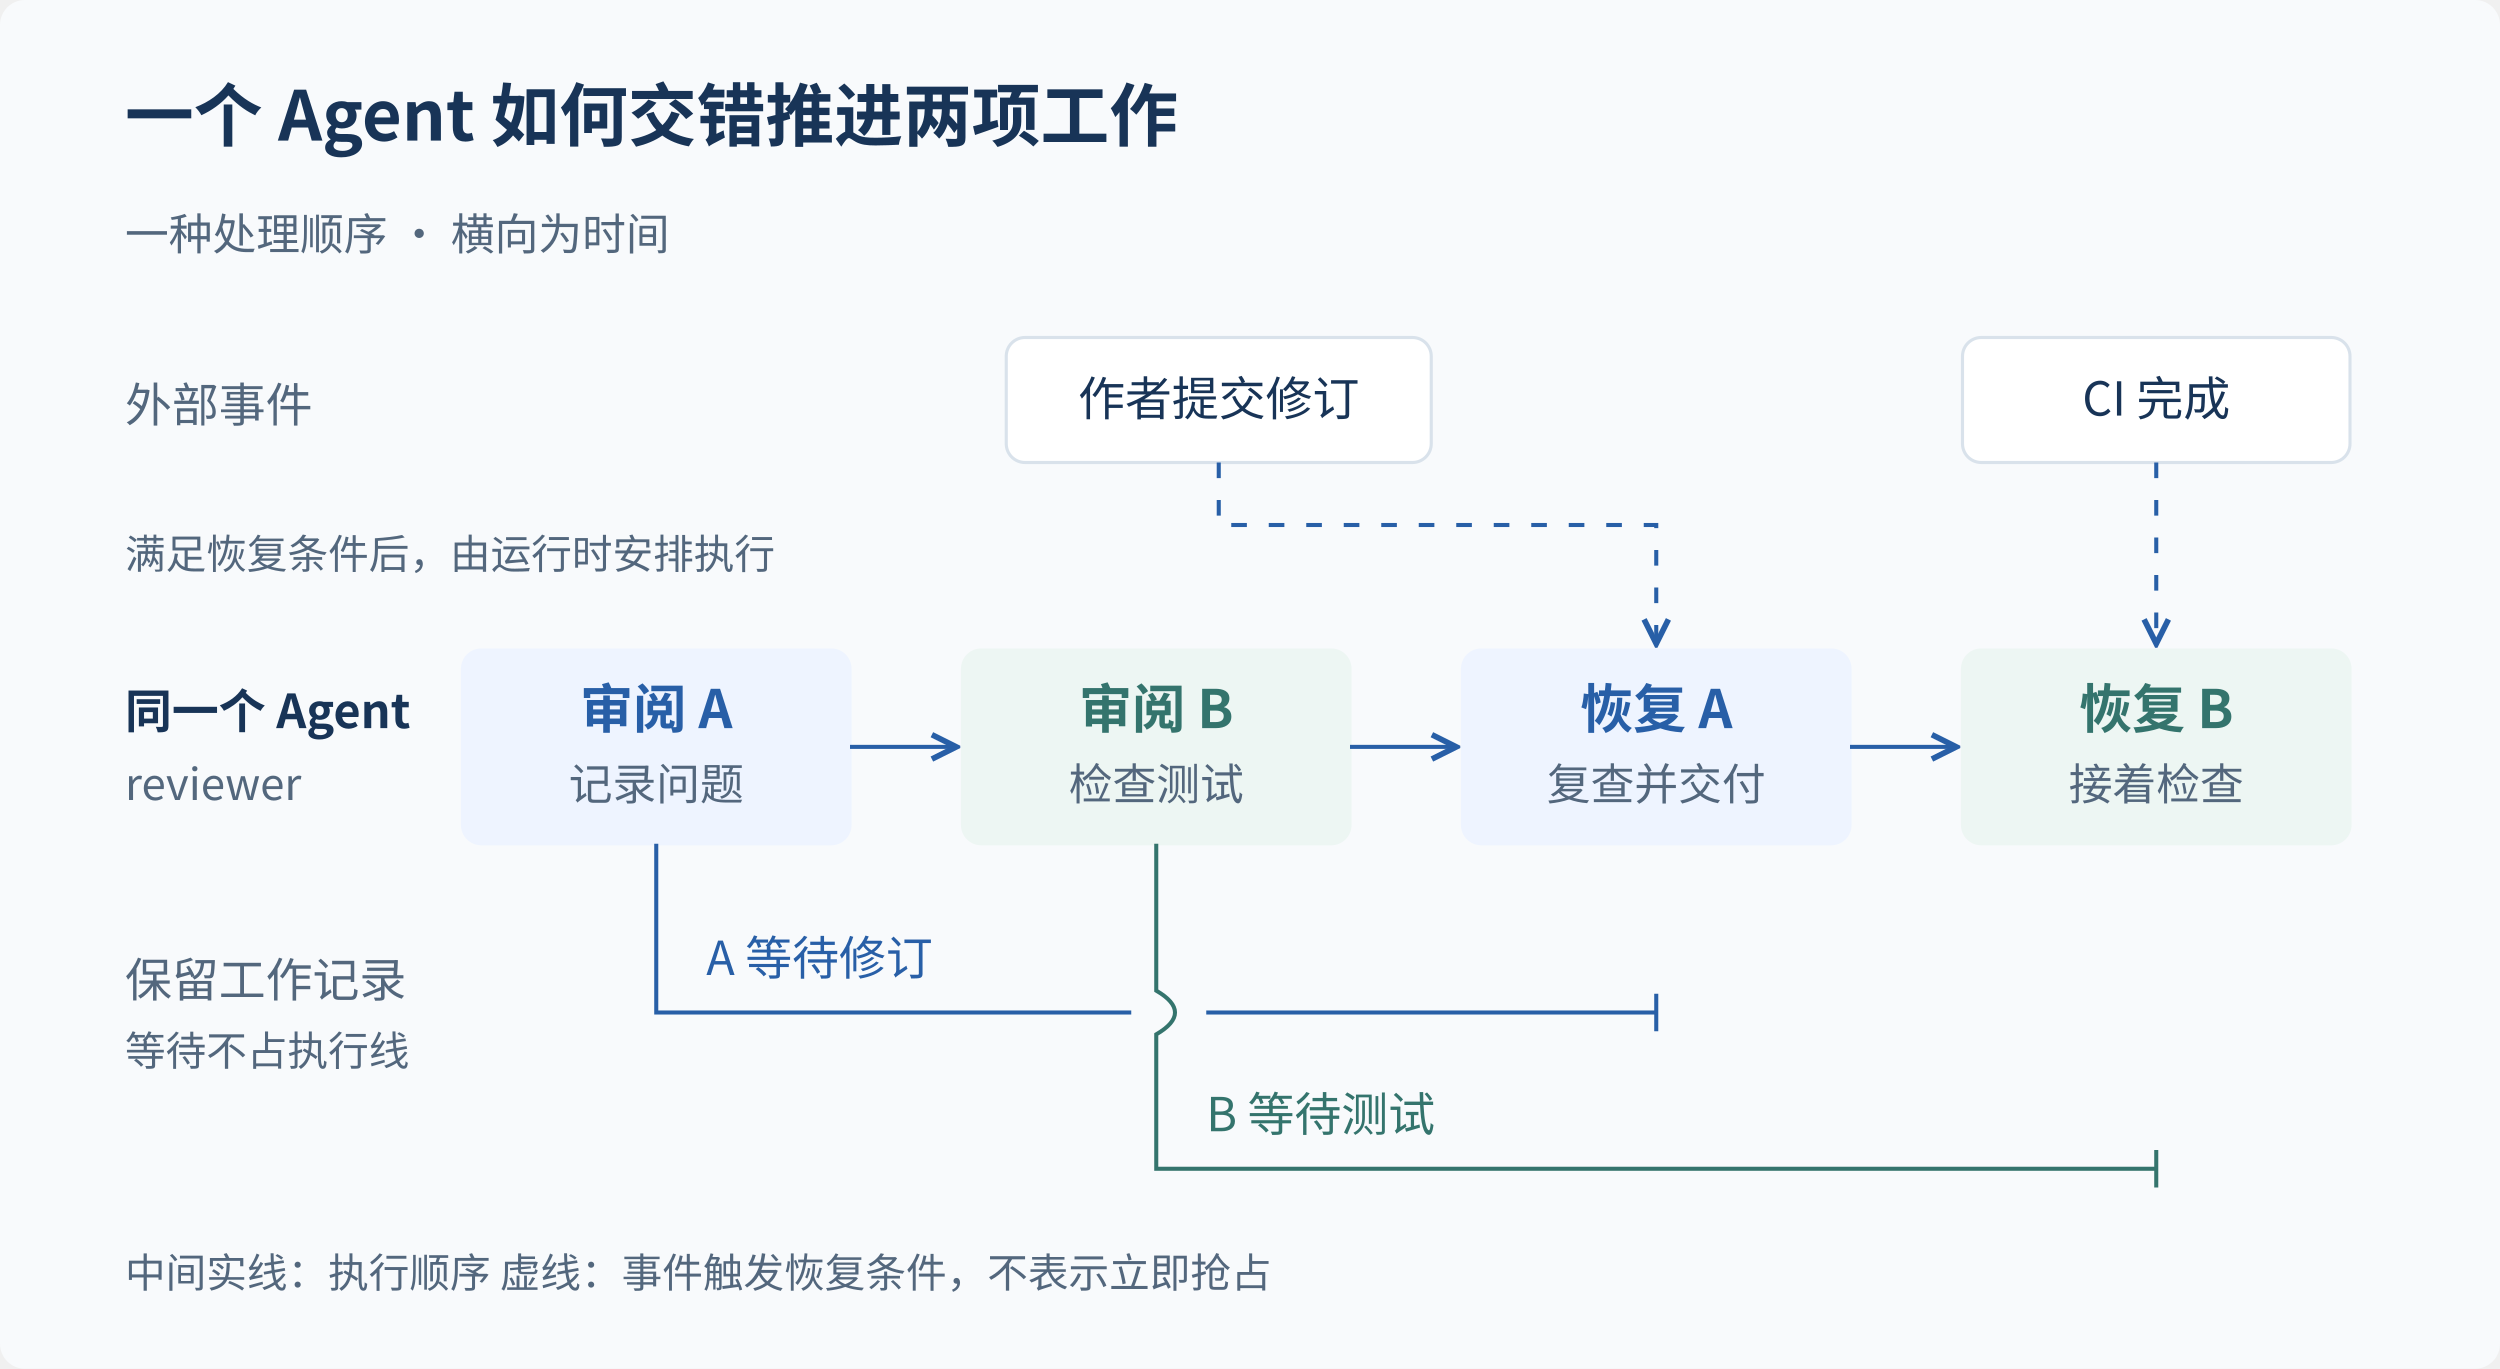
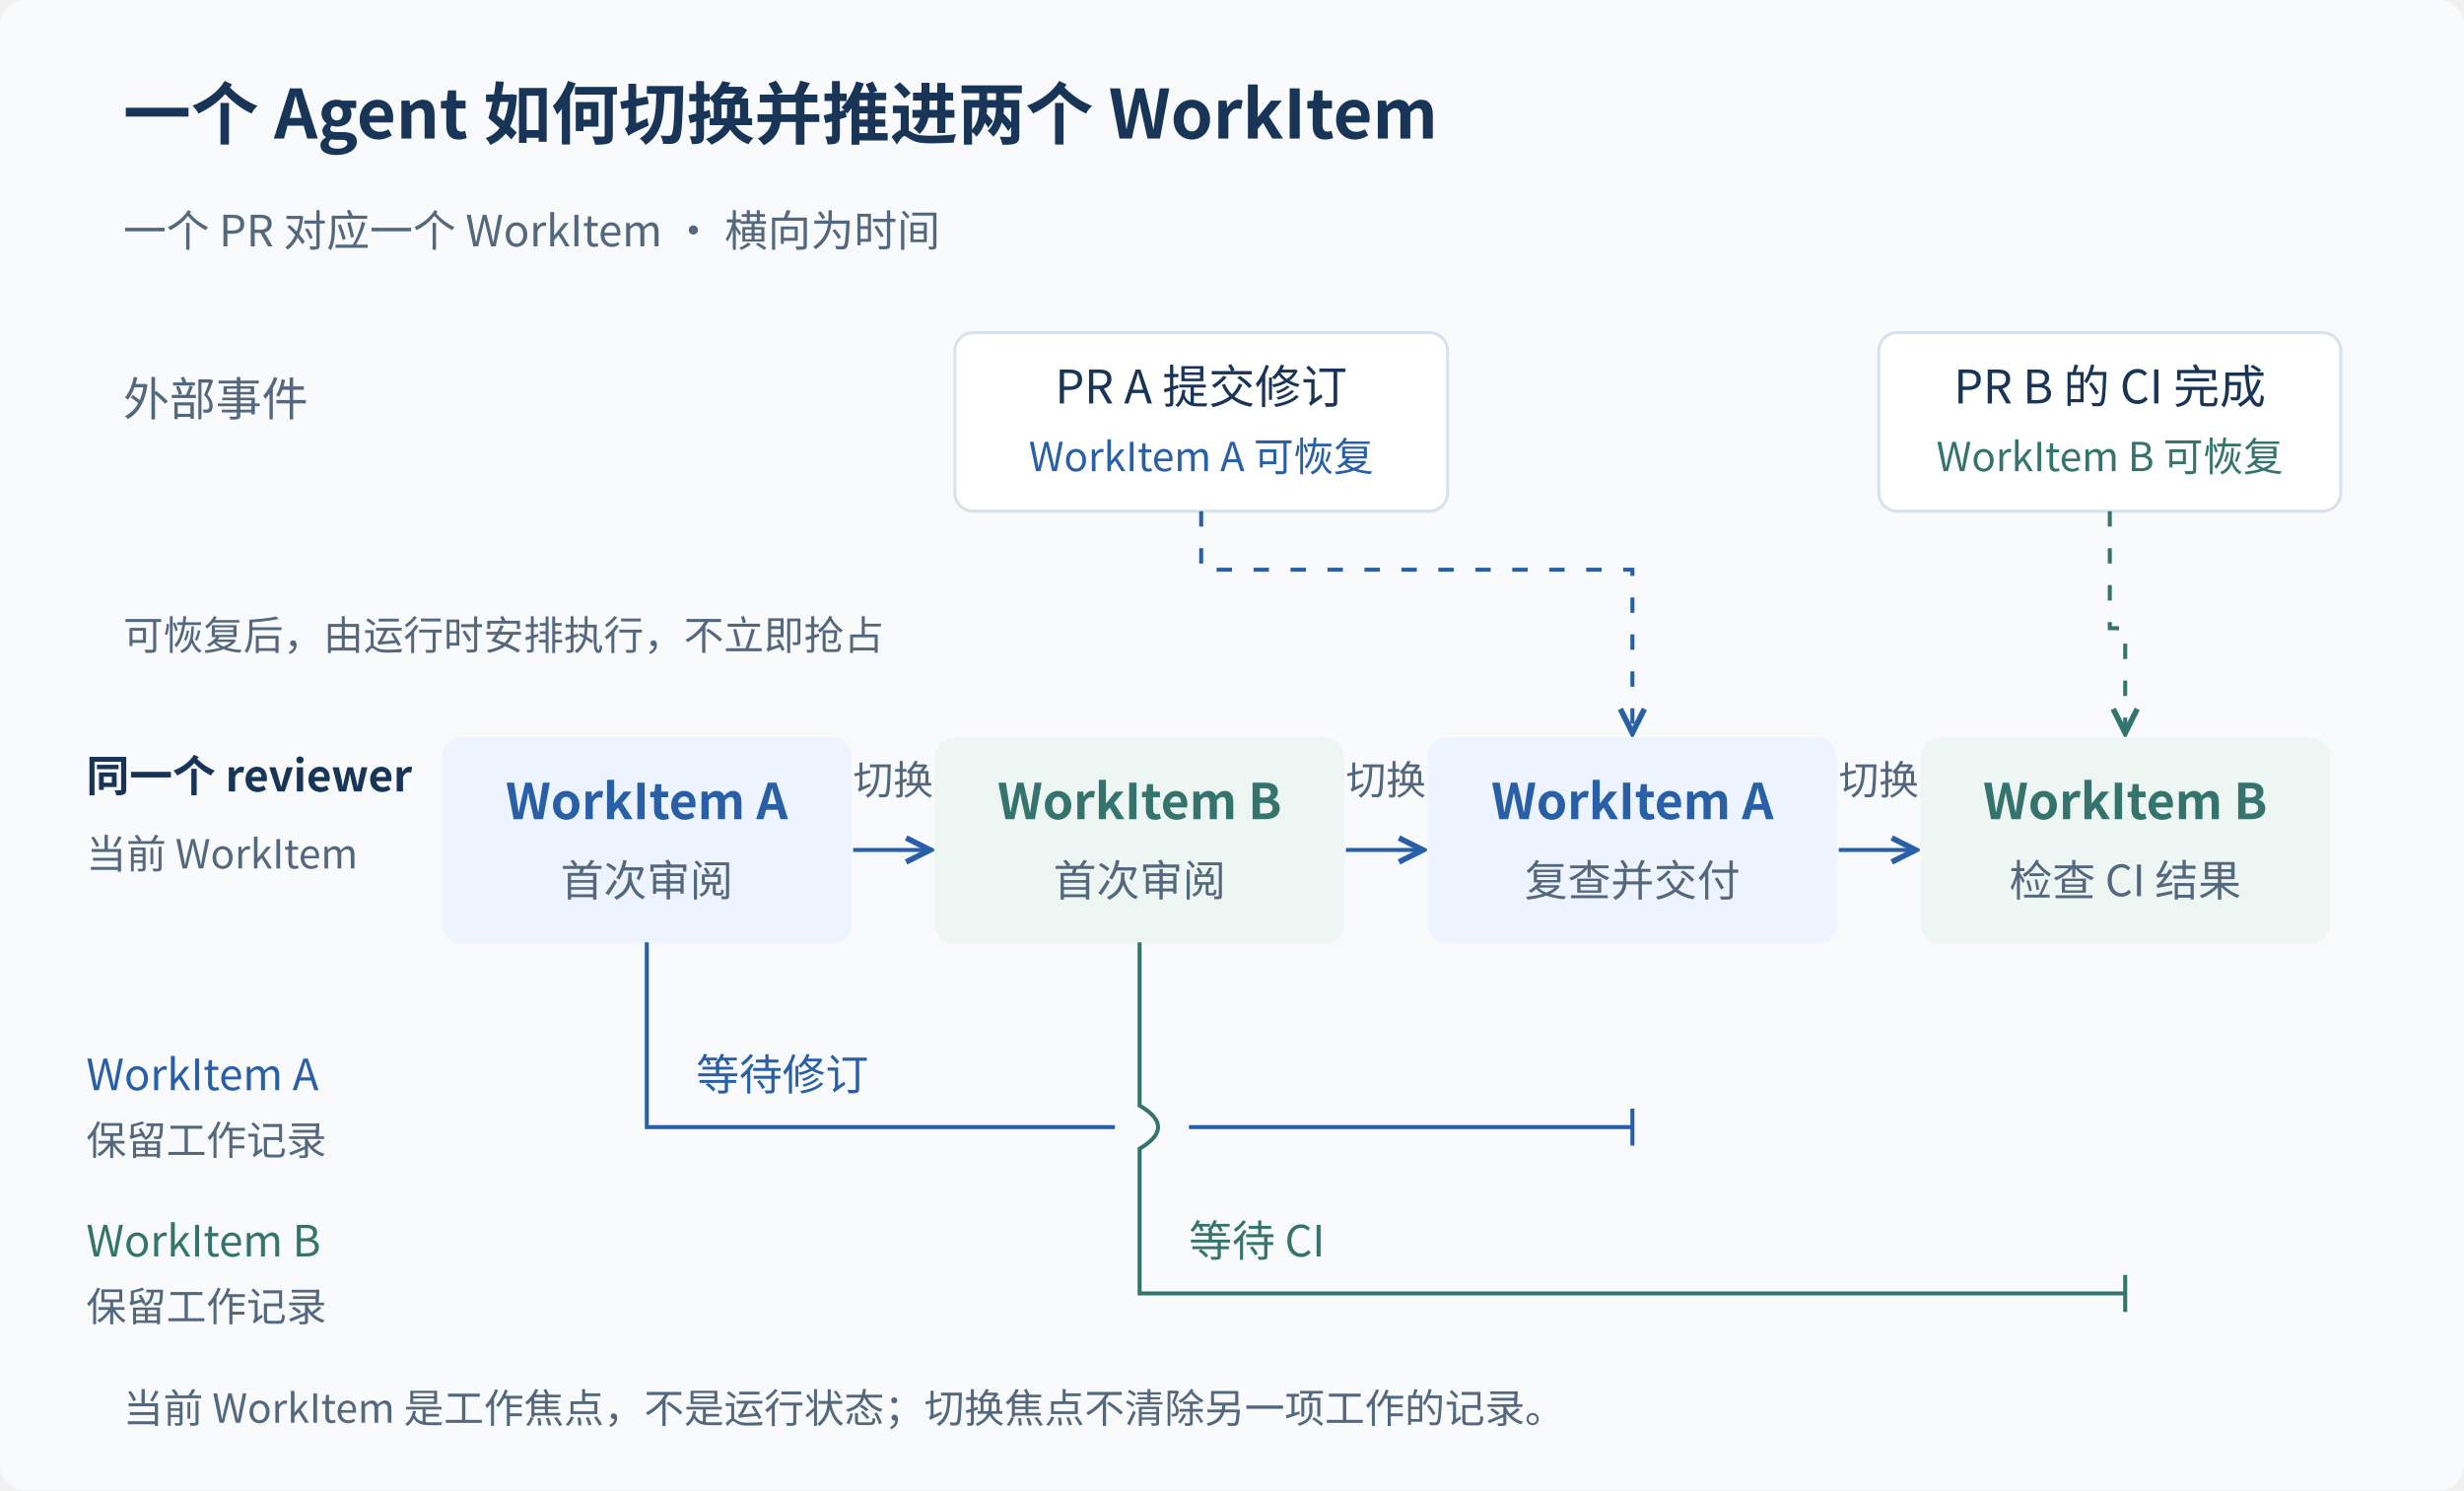
- <svg xmlns="http://www.w3.org/2000/svg" width="800" height="438" viewBox="0 0 800 438" role="img" aria-labelledby="title desc">
+ <svg xmlns="http://www.w3.org/2000/svg" width="800" height="484" viewBox="0 0 800 484" role="img" aria-labelledby="title desc">
  <defs>
    <marker id="arrow" markerWidth="8" markerHeight="8" refX="7" refY="4" orient="auto-start-reverse">
      <path d="M1 1L7 4L1 7" fill="none" stroke="#285fa7" stroke-width="1.4" />
    </marker>
  </defs>
-   <rect width="800" height="438" rx="8" fill="#f8fafc" />
+   <rect width="800" height="484" rx="8" fill="#f8fafc" />
  <g font-family="Noto Sans CJK SC, sans-serif">
-     <text x="40" y="45" font-size="22" fill="#183457" font-weight="600" text-anchor="start">一个 Agent 如何交错推进两项工作</text>
-     <text x="40" y="80" font-size="14" fill="#53677d" font-weight="400" text-anchor="start">一种处理顺序 · 横向为时间</text>
+     <text x="40" y="45" font-size="22" fill="#183457" font-weight="600" text-anchor="start">一个 Agent 如何切换并推进两个 WorkItem</text>
+     <text x="40" y="80" font-size="14" fill="#53677d" font-weight="400" text-anchor="start">一个 PR 对应一个 WorkItem · 横向为时间</text>
    <text x="40" y="135" font-size="15" fill="#53677d" font-weight="400" text-anchor="start">外部事件</text>
-     <rect x="322" y="108" width="136" height="40" rx="6" fill="#fff" stroke="#d9e2eb" />
-     <text x="390.0" y="133" font-size="15" fill="#183457" font-weight="400" text-anchor="middle">作者提交修订</text>
-     <rect x="628" y="108" width="124" height="40" rx="6" fill="#fff" stroke="#d9e2eb" />
-     <text x="690.0" y="133" font-size="15" fill="#183457" font-weight="400" text-anchor="middle">CI 完成</text>
-     <path d="M390 148V168H530V206" fill="none" stroke="#285fa7" stroke-width="1.3" marker-end="url(#arrow)" stroke-dasharray="5 7" />
-     <path d="M690 148V206" fill="none" stroke="#285fa7" stroke-width="1.3" marker-end="url(#arrow)" stroke-dasharray="5 7" />
-     <text x="40" y="182" font-size="13" fill="#53677d" font-weight="400" text-anchor="start">满足恢复条件后，由运行时安排执行</text>
-     <text x="40" y="233" font-size="15" fill="#183457" font-weight="600" text-anchor="start">同一个 Agent</text>
-     <text x="40" y="256" font-size="14" fill="#53677d" font-weight="400" text-anchor="start">reviewer</text>
-     <rect x="148" y="208" width="124" height="62" rx="6" fill="#eef4ff" stroke="#eef4ff" />
-     <text x="210" y="233" font-size="17" fill="#285fa7" font-weight="600" text-anchor="middle">审阅 A</text>
-     <text x="210" y="256" font-size="14" fill="#53677d" font-weight="400" text-anchor="middle">记录问题</text>
-     <path d="M272 239H306" fill="none" stroke="#285fa7" stroke-width="1.3" marker-end="url(#arrow)" />
-     <rect x="308" y="208" width="124" height="62" rx="6" fill="#edf6f3" stroke="#edf6f3" />
-     <text x="370" y="233" font-size="17" fill="#34746d" font-weight="600" text-anchor="middle">审阅 B</text>
-     <text x="370" y="256" font-size="14" fill="#53677d" font-weight="400" text-anchor="middle">检查测试</text>
-     <path d="M432 239H466" fill="none" stroke="#285fa7" stroke-width="1.3" marker-end="url(#arrow)" />
-     <rect x="468" y="208" width="124" height="62" rx="6" fill="#eef4ff" stroke="#eef4ff" />
-     <text x="530" y="233" font-size="17" fill="#285fa7" font-weight="600" text-anchor="middle">恢复 A</text>
-     <text x="530" y="256" font-size="14" fill="#53677d" font-weight="400" text-anchor="middle">复查并交付</text>
-     <path d="M592 239H626" fill="none" stroke="#285fa7" stroke-width="1.3" marker-end="url(#arrow)" />
-     <rect x="628" y="208" width="124" height="62" rx="6" fill="#edf6f3" stroke="#edf6f3" />
-     <text x="690" y="233" font-size="17" fill="#34746d" font-weight="600" text-anchor="middle">恢复 B</text>
-     <text x="690" y="256" font-size="14" fill="#53677d" font-weight="400" text-anchor="middle">接着检查</text>
-     <text x="40" y="319" font-size="15" fill="#53677d" font-weight="400" text-anchor="start">保留工作记录</text>
-     <text x="40" y="341" font-size="13" fill="#53677d" font-weight="400" text-anchor="start">等待不占执行线</text>
-     <path d="M210 270V324H362M386 324H530" fill="none" stroke="#285fa7" stroke-width="1.3" />
-     <path d="M530 318V330" fill="none" stroke="#285fa7" stroke-width="1.3" />
-     <text x="226" y="312" font-size="15" fill="#285fa7" font-weight="400" text-anchor="start">A 等待修订</text>
-     <path d="M370 270V317Q382 324 370 331V374H690" fill="none" stroke="#34746d" stroke-width="1.3" />
-     <path d="M690 368V380" fill="none" stroke="#34746d" stroke-width="1.3" />
-     <text x="386" y="362" font-size="15" fill="#34746d" font-weight="400" text-anchor="start">B 等待测试</text>
-     <text x="40" y="412" font-size="13" fill="#53677d" font-weight="400" text-anchor="start">中间实线：执行顺序    虚线：事件触发恢复条件，不表示立即抢占</text>
+     <rect x="310" y="108" width="160" height="58" rx="6" fill="#fff" stroke="#d9e2eb" />
+     <text x="390.0" y="131" font-size="15" fill="#183457" font-weight="400" text-anchor="middle">PR A 提交修订</text>
+     <text x="390.0" y="153" font-size="13" fill="#285fa7" font-weight="400" text-anchor="middle">WorkItem A 可恢复</text>
+     <rect x="610" y="108" width="150" height="58" rx="6" fill="#fff" stroke="#d9e2eb" />
+     <text x="685.0" y="131" font-size="15" fill="#183457" font-weight="400" text-anchor="middle">PR B 的 CI 完成</text>
+     <text x="685.0" y="153" font-size="13" fill="#34746d" font-weight="400" text-anchor="middle">WorkItem B 可恢复</text>
+     <path d="M390 166V185H530V238" fill="none" stroke="#285fa7" stroke-width="1.3" marker-end="url(#arrow)" stroke-dasharray="5 7" />
+     <defs>
+       <marker id="arrow-16" markerWidth="8" markerHeight="8" refX="7" refY="4" orient="auto-start-reverse">
+         <path d="M1 1L7 4L1 7" fill="none" stroke="#34746d" stroke-width="1.4" />
+       </marker>
+     </defs>
+     <path d="M685 166V204H690V238" fill="none" stroke="#34746d" stroke-width="1.3" marker-end="url(#arrow-16)" stroke-dasharray="5 7" />
+     <text x="40" y="211" font-size="13" fill="#53677d" font-weight="400" text-anchor="start">可恢复后，由运行时安排执行，不立即抢占</text>
+     <text x="28" y="257" font-size="14" fill="#183457" font-weight="600" text-anchor="start">同一个 reviewer</text>
+     <text x="28" y="282" font-size="13" fill="#53677d" font-weight="400" text-anchor="start">当前 WorkItem</text>
+     <rect x="144" y="240" width="132" height="66" rx="6" fill="#eef4ff" stroke="#eef4ff" />
+     <text x="210" y="266" font-size="16" fill="#285fa7" font-weight="600" text-anchor="middle">WorkItem A</text>
+     <text x="210" y="291" font-size="14" fill="#53677d" font-weight="400" text-anchor="middle">首次审阅</text>
+     <path d="M277 276H302" fill="none" stroke="#285fa7" stroke-width="1.3" marker-end="url(#arrow)" />
+     <text x="290" y="258" font-size="13" fill="#53677d" font-weight="400" text-anchor="middle">切换</text>
+     <rect x="304" y="240" width="132" height="66" rx="6" fill="#edf6f3" stroke="#edf6f3" />
+     <text x="370" y="266" font-size="16" fill="#34746d" font-weight="600" text-anchor="middle">WorkItem B</text>
+     <text x="370" y="291" font-size="14" fill="#53677d" font-weight="400" text-anchor="middle">首次审阅</text>
+     <path d="M437 276H462" fill="none" stroke="#285fa7" stroke-width="1.3" marker-end="url(#arrow)" />
+     <text x="450" y="258" font-size="13" fill="#53677d" font-weight="400" text-anchor="middle">切换</text>
+     <rect x="464" y="240" width="132" height="66" rx="6" fill="#eef4ff" stroke="#eef4ff" />
+     <text x="530" y="266" font-size="16" fill="#285fa7" font-weight="600" text-anchor="middle">WorkItem A</text>
+     <text x="530" y="291" font-size="14" fill="#53677d" font-weight="400" text-anchor="middle">复查并交付</text>
+     <path d="M597 276H622" fill="none" stroke="#285fa7" stroke-width="1.3" marker-end="url(#arrow)" />
+     <text x="610" y="258" font-size="13" fill="#53677d" font-weight="400" text-anchor="middle">切换</text>
+     <rect x="624" y="240" width="132" height="66" rx="6" fill="#edf6f3" stroke="#edf6f3" />
+     <text x="690" y="266" font-size="16" fill="#34746d" font-weight="600" text-anchor="middle">WorkItem B</text>
+     <text x="690" y="291" font-size="14" fill="#53677d" font-weight="400" text-anchor="middle">检查 CI 结果</text>
+     <text x="28" y="354" font-size="14" fill="#285fa7" font-weight="400" text-anchor="start">WorkItem A</text>
+     <text x="28" y="375" font-size="13" fill="#53677d" font-weight="400" text-anchor="start">保留工作记录</text>
+     <path d="M210 306V366H362M386 366H530" fill="none" stroke="#285fa7" stroke-width="1.3" />
+     <path d="M530 360V372" fill="none" stroke="#285fa7" stroke-width="1.3" />
+     <text x="226" y="354" font-size="14" fill="#285fa7" font-weight="400" text-anchor="start">等待修订</text>
+     <path d="M370 306V359Q382 366 370 373V420H690" fill="none" stroke="#34746d" stroke-width="1.3" />
+     <path d="M690 414V426" fill="none" stroke="#34746d" stroke-width="1.3" />
+     <text x="28" y="408" font-size="14" fill="#34746d" font-weight="400" text-anchor="start">WorkItem B</text>
+     <text x="28" y="429" font-size="13" fill="#53677d" font-weight="400" text-anchor="start">保留工作记录</text>
+     <text x="386" y="408" font-size="14" fill="#34746d" font-weight="400" text-anchor="start">等待 CI</text>
+     <text x="40" y="462" font-size="13" fill="#53677d" font-weight="400" text-anchor="start">当前 WorkItem 是工作焦点，不是运行状态；切换焦点不清除另一项工作的记录。</text>
  </g>
</svg>
